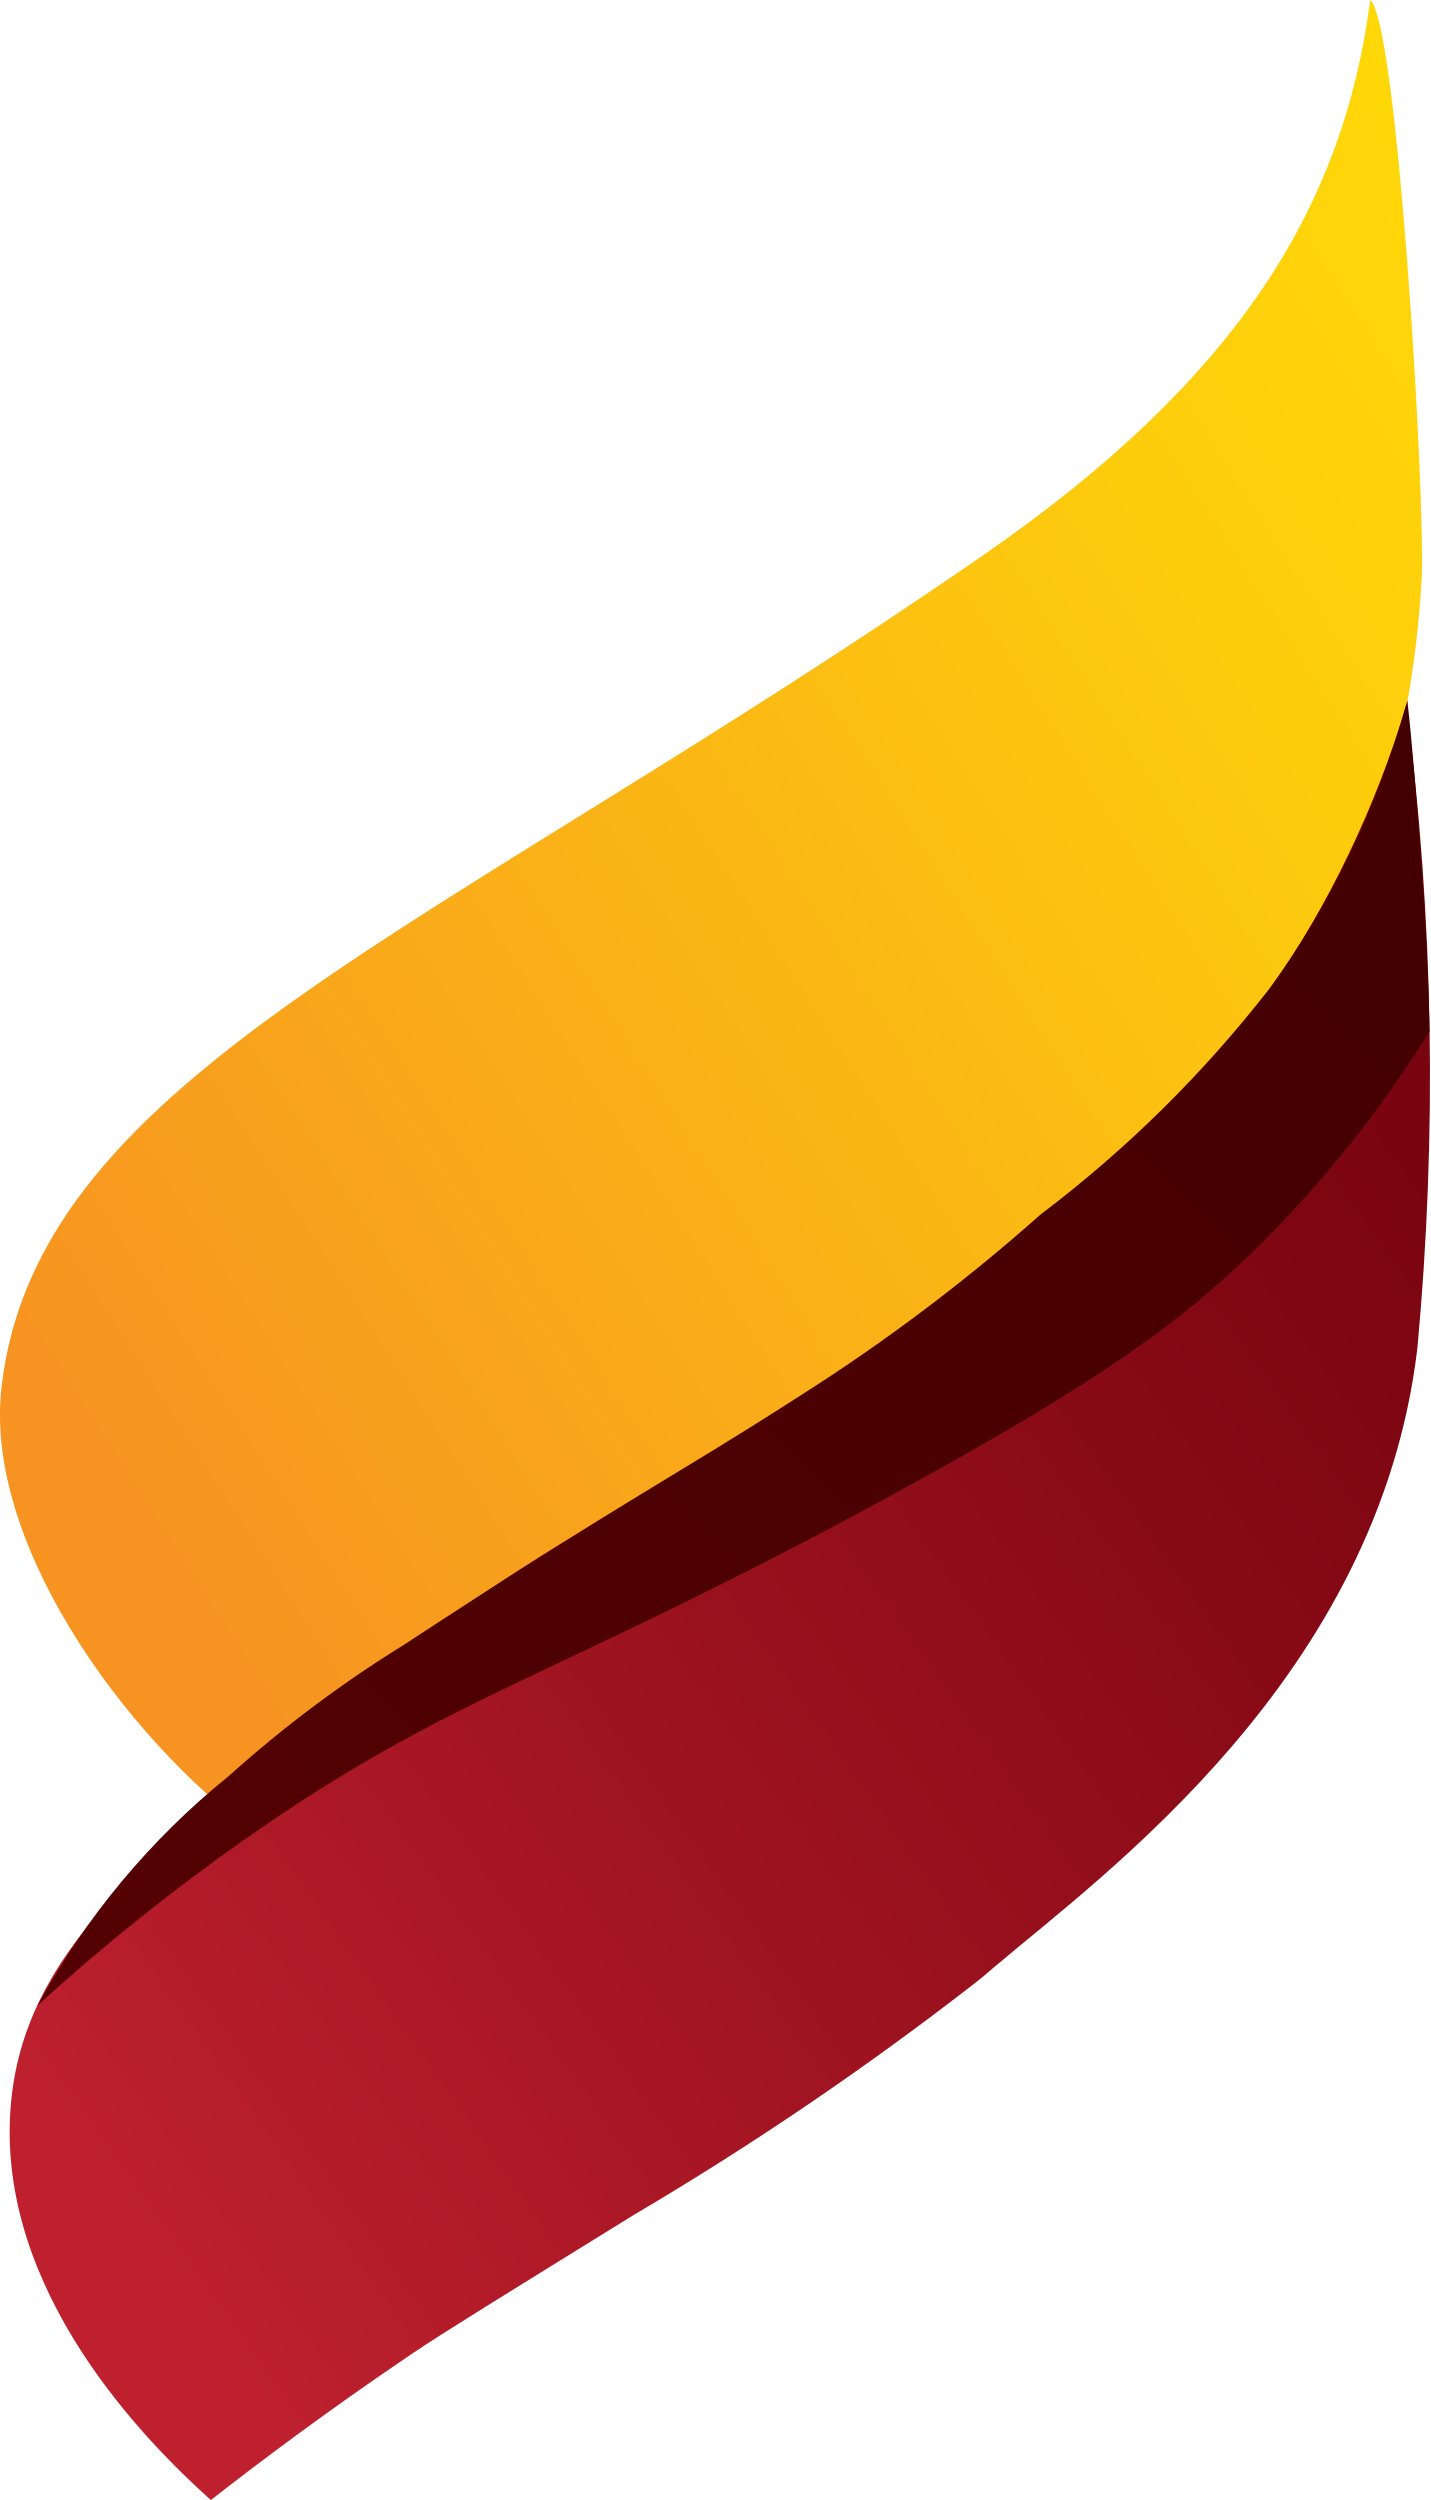
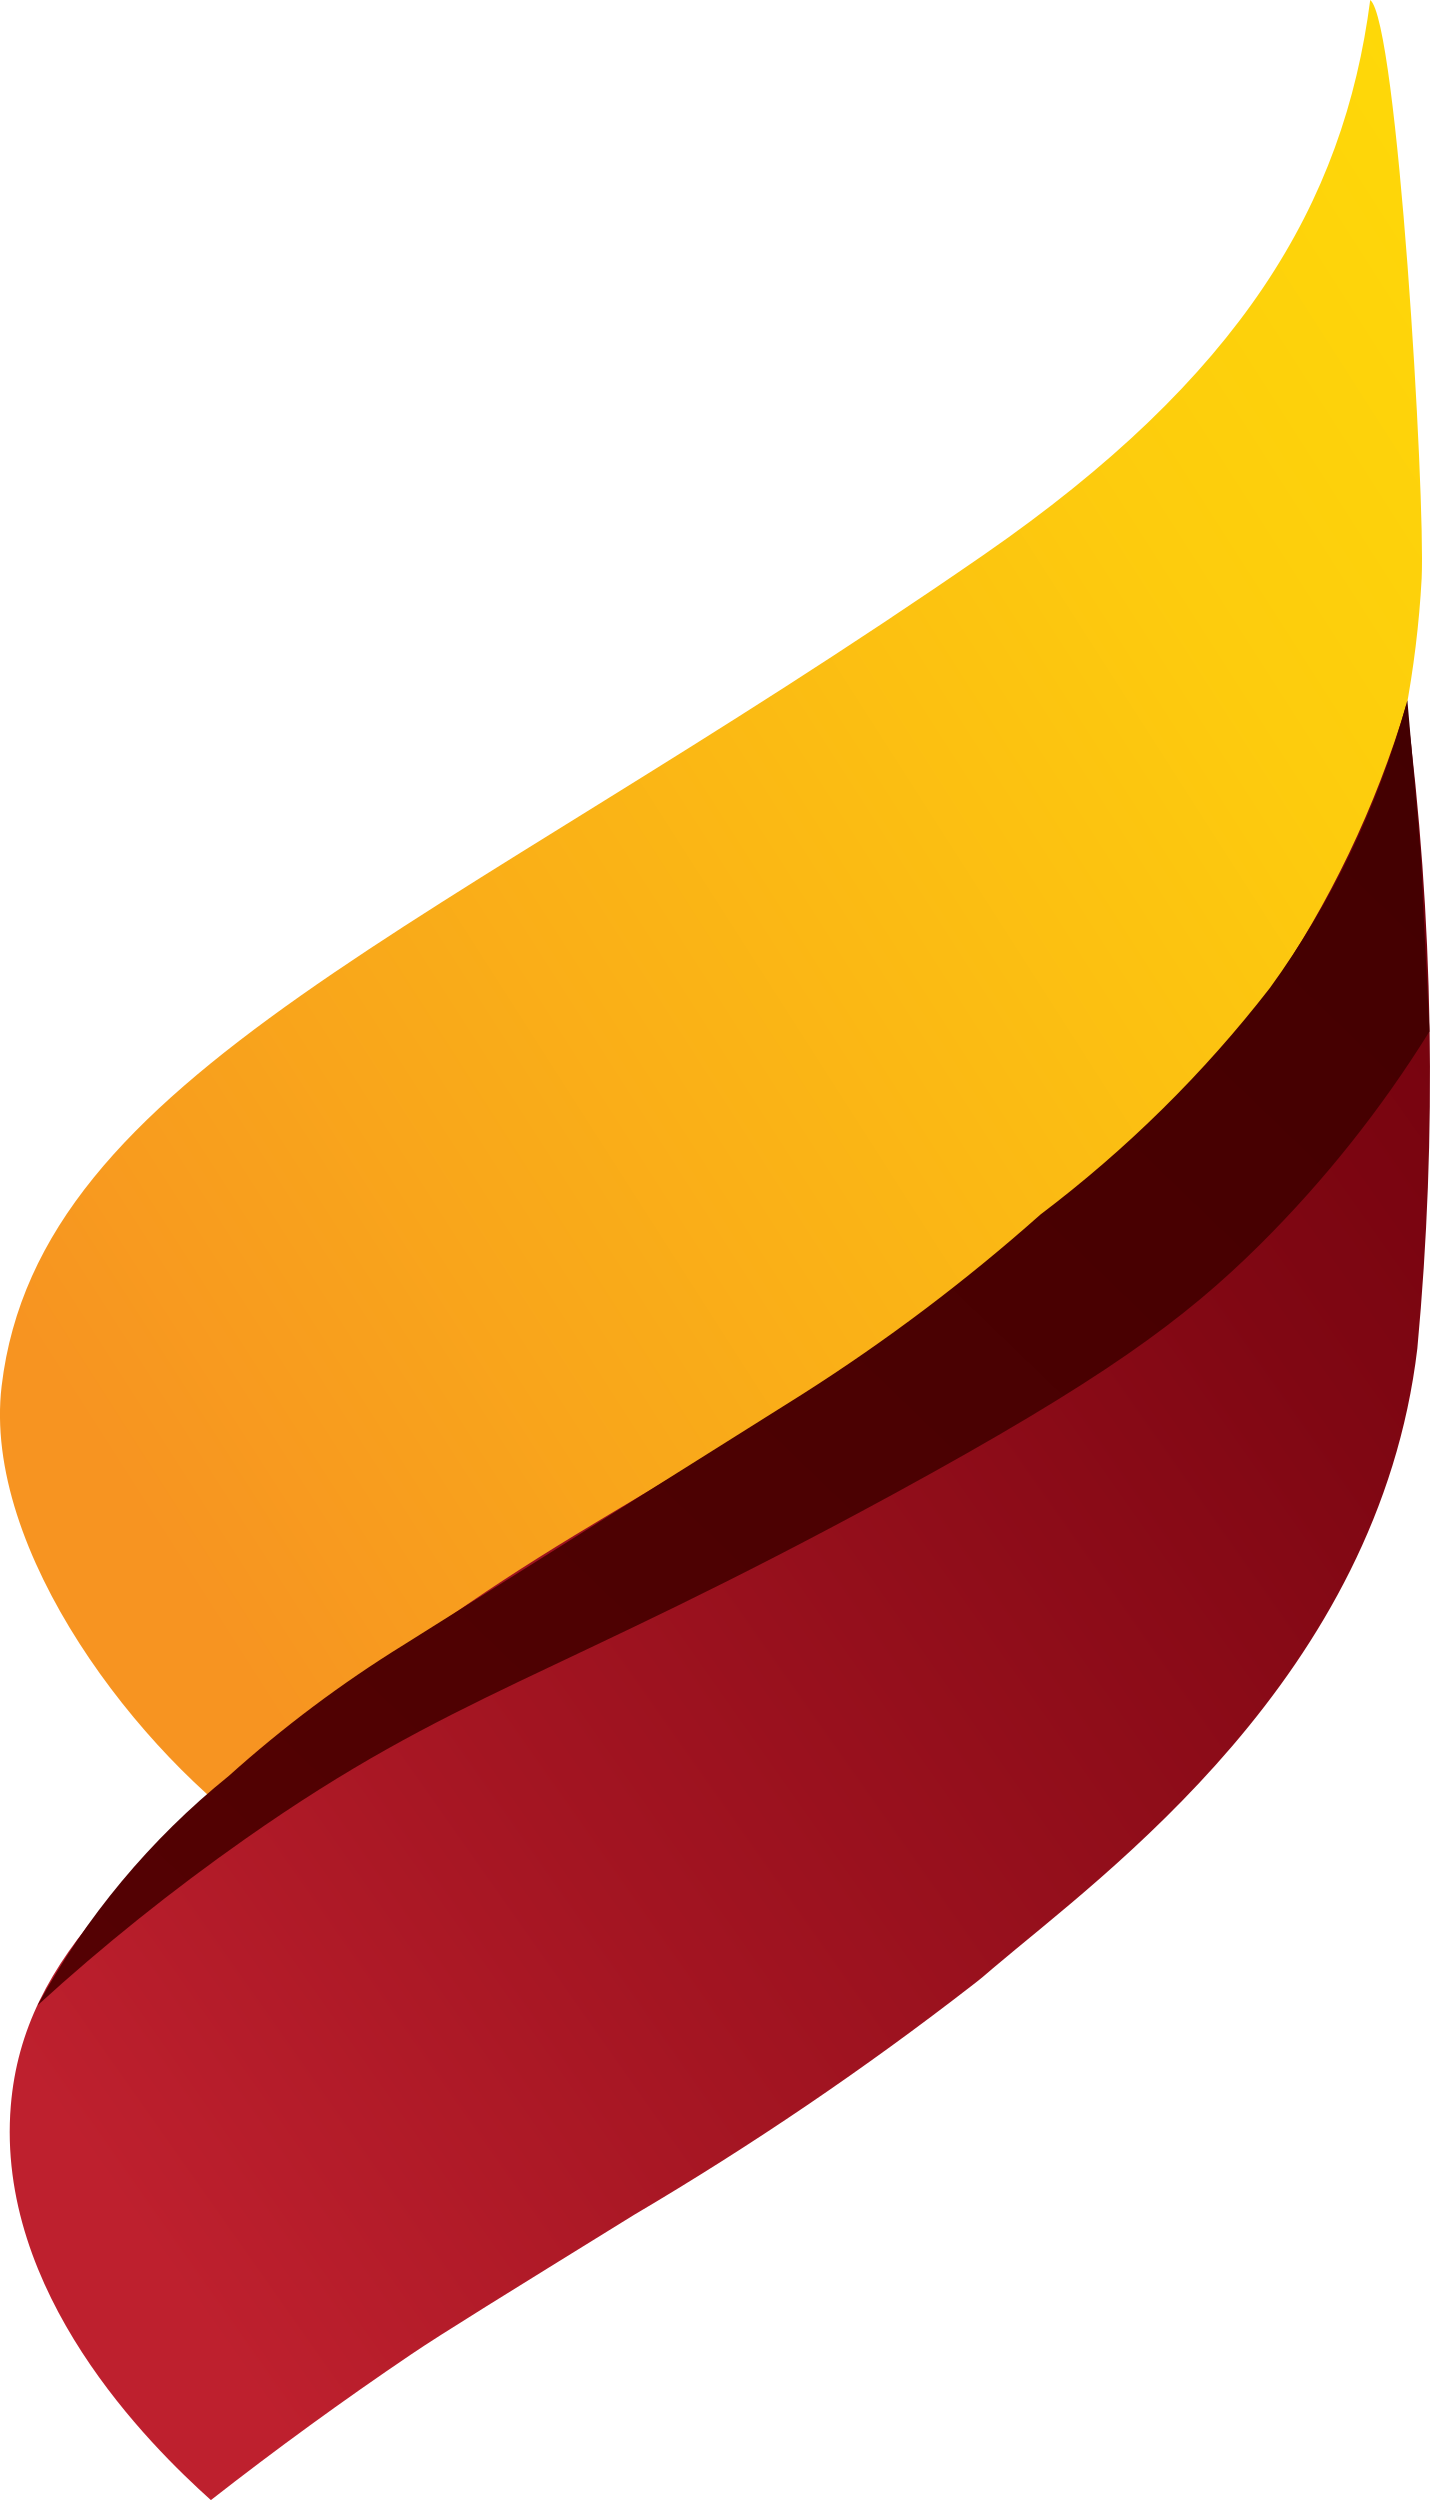
- <svg xmlns="http://www.w3.org/2000/svg" width="27.845" height="48.651" viewBox="0 0 27.845 48.651">
+ <svg xmlns="http://www.w3.org/2000/svg" width="27.845" height="48.651">
  <defs>
-     <style>.a{fill:url(#a);}.b{fill:url(#b);}.c{fill:url(#c);}</style>
-     <linearGradient id="a" x1="0.137" y1="0.916" x2="1.146" y2="0.068" gradientUnits="objectBoundingBox">
-       <stop offset="0.03" stop-color="#f79421" />
-       <stop offset="0.26" stop-color="#f9a81a" />
-       <stop offset="0.7" stop-color="#fdcc0d" />
-       <stop offset="0.94" stop-color="#fed908" />
+     <linearGradient id="A" x1=".137" y1=".916" x2="1.146" y2=".068">
+       <stop offset=".03" stop-color="#f79421" />
+       <stop offset=".26" stop-color="#f9a81a" />
+       <stop offset=".7" stop-color="#fdcc0d" />
+       <stop offset=".94" stop-color="#fed908" />
    </linearGradient>
-     <linearGradient id="b" x1="0.108" y1="0.936" x2="1.128" y2="0.043" gradientUnits="objectBoundingBox">
-       <stop offset="0.03" stop-color="#be202e" />
-       <stop offset="0.3" stop-color="#a41522" />
-       <stop offset="0.72" stop-color="#800713" />
-       <stop offset="0.94" stop-color="#73020d" />
+     <linearGradient id="B" x1=".108" y1=".936" x2="1.128" y2=".043">
+       <stop offset=".03" stop-color="#be202e" />
+       <stop offset=".3" stop-color="#a41522" />
+       <stop offset=".72" stop-color="#800713" />
+       <stop offset=".94" stop-color="#73020d" />
    </linearGradient>
-     <linearGradient id="c" x1="0.051" y1="1.067" x2="1.064" y2="0.078" gradientUnits="objectBoundingBox">
+     <linearGradient id="C" x1=".051" y1="1.067" x2="1.064" y2=".078">
      <stop offset="0" stop-color="#550103" />
-       <stop offset="0.22" stop-color="#500102" />
+       <stop offset=".22" stop-color="#500102" />
      <stop offset="1" stop-color="#430001" />
    </linearGradient>
  </defs>
-   <path class="a" d="M87.49,7.25c-.515,3.974-2.525,7.34-7.526,10.8-10.67,7.379-18.385,10.094-19.107,16.172-.383,3.2,2.683,7.182,5.181,8.883,5.067,3.448,21.7-10.512,22.454-24.6C88.564,16.873,88.018,7.657,87.49,7.25Z" transform="translate(-60.825 -7.25)" />
-   <path class="b" d="M89.016,81a19.711,19.711,0,0,1-2.674,5.579,21.363,21.363,0,0,1-5.086,5.045C74.9,96.416,73,96.587,68.386,100.256c-3.985,3.171-6.283,5.054-6.529,8.009-.3,3.637,2.7,6.6,3.894,7.673.878-.686,2.217-1.7,3.905-2.841.589-.4,1.845-1.173,4.331-2.711a62.751,62.751,0,0,0,6.6-4.482c.132-.1.251-.2.385-.318,2.165-1.837,7.5-5.672,8.258-12.059A57.121,57.121,0,0,0,89.016,81Z" transform="translate(-61.648 -67.286)" />
-   <path class="c" d="M91.854,86.985c0-.043-.022-1.529-.173-3.487-.093-1.212-.173-2.218-.257-2.959a17.179,17.179,0,0,1-2.676,5.6,23.877,23.877,0,0,1-4.463,4.407,36.262,36.262,0,0,1-4.649,3.507c-2.6,1.674-3.191,1.887-7.749,4.872a23.87,23.87,0,0,0-3.4,2.549,14.838,14.838,0,0,0-3.719,4.463,40.643,40.643,0,0,1,4.043-3.239c4.054-2.847,6-3.107,12.608-6.707,4.091-2.231,5.666-3.4,7.135-4.855a22.832,22.832,0,0,0,3.3-4.149Z" transform="translate(-64.036 -66.911)" />
+   <path d="M26.665 0c-.515 3.974-2.525 7.34-7.526 10.8C8.47 18.18.754 20.894.032 26.972c-.383 3.2 2.683 7.182 5.18 8.883 5.067 3.448 21.7-10.512 22.454-24.6C27.74 9.623 27.193.407 26.665 0z" fill="url(#A)" />
+   <path d="M27.368 13.714a19.71 19.71 0 0 1-2.674 5.579c-1.4 1.956-3.12 3.662-5.086 5.045-6.356 4.792-8.256 4.963-12.87 8.632C2.753 36.14.455 38.024.21 40.98c-.3 3.637 2.7 6.6 3.894 7.673a70.13 70.13 0 0 1 3.905-2.841c.59-.4 1.845-1.173 4.33-2.71a62.75 62.75 0 0 0 6.6-4.482c.132-.1.25-.2.385-.318 2.165-1.837 7.5-5.672 8.258-12.06a57.12 57.12 0 0 0-.214-12.527z" fill="url(#B)" />
+   <path d="M27.818 20.074l-.173-3.487-.257-2.96a17.18 17.18 0 0 1-2.676 5.6c-1.287 1.66-2.788 3.14-4.463 4.407a36.26 36.26 0 0 1-4.649 3.507l-7.75 4.872a23.87 23.87 0 0 0-3.4 2.549 14.84 14.84 0 0 0-3.719 4.463c1.277-1.165 2.628-2.246 4.043-3.24 4.054-2.847 6-3.107 12.608-6.707 4.09-2.23 5.666-3.4 7.135-4.855a22.83 22.83 0 0 0 3.3-4.149z" fill="url(#C)" />
</svg>
